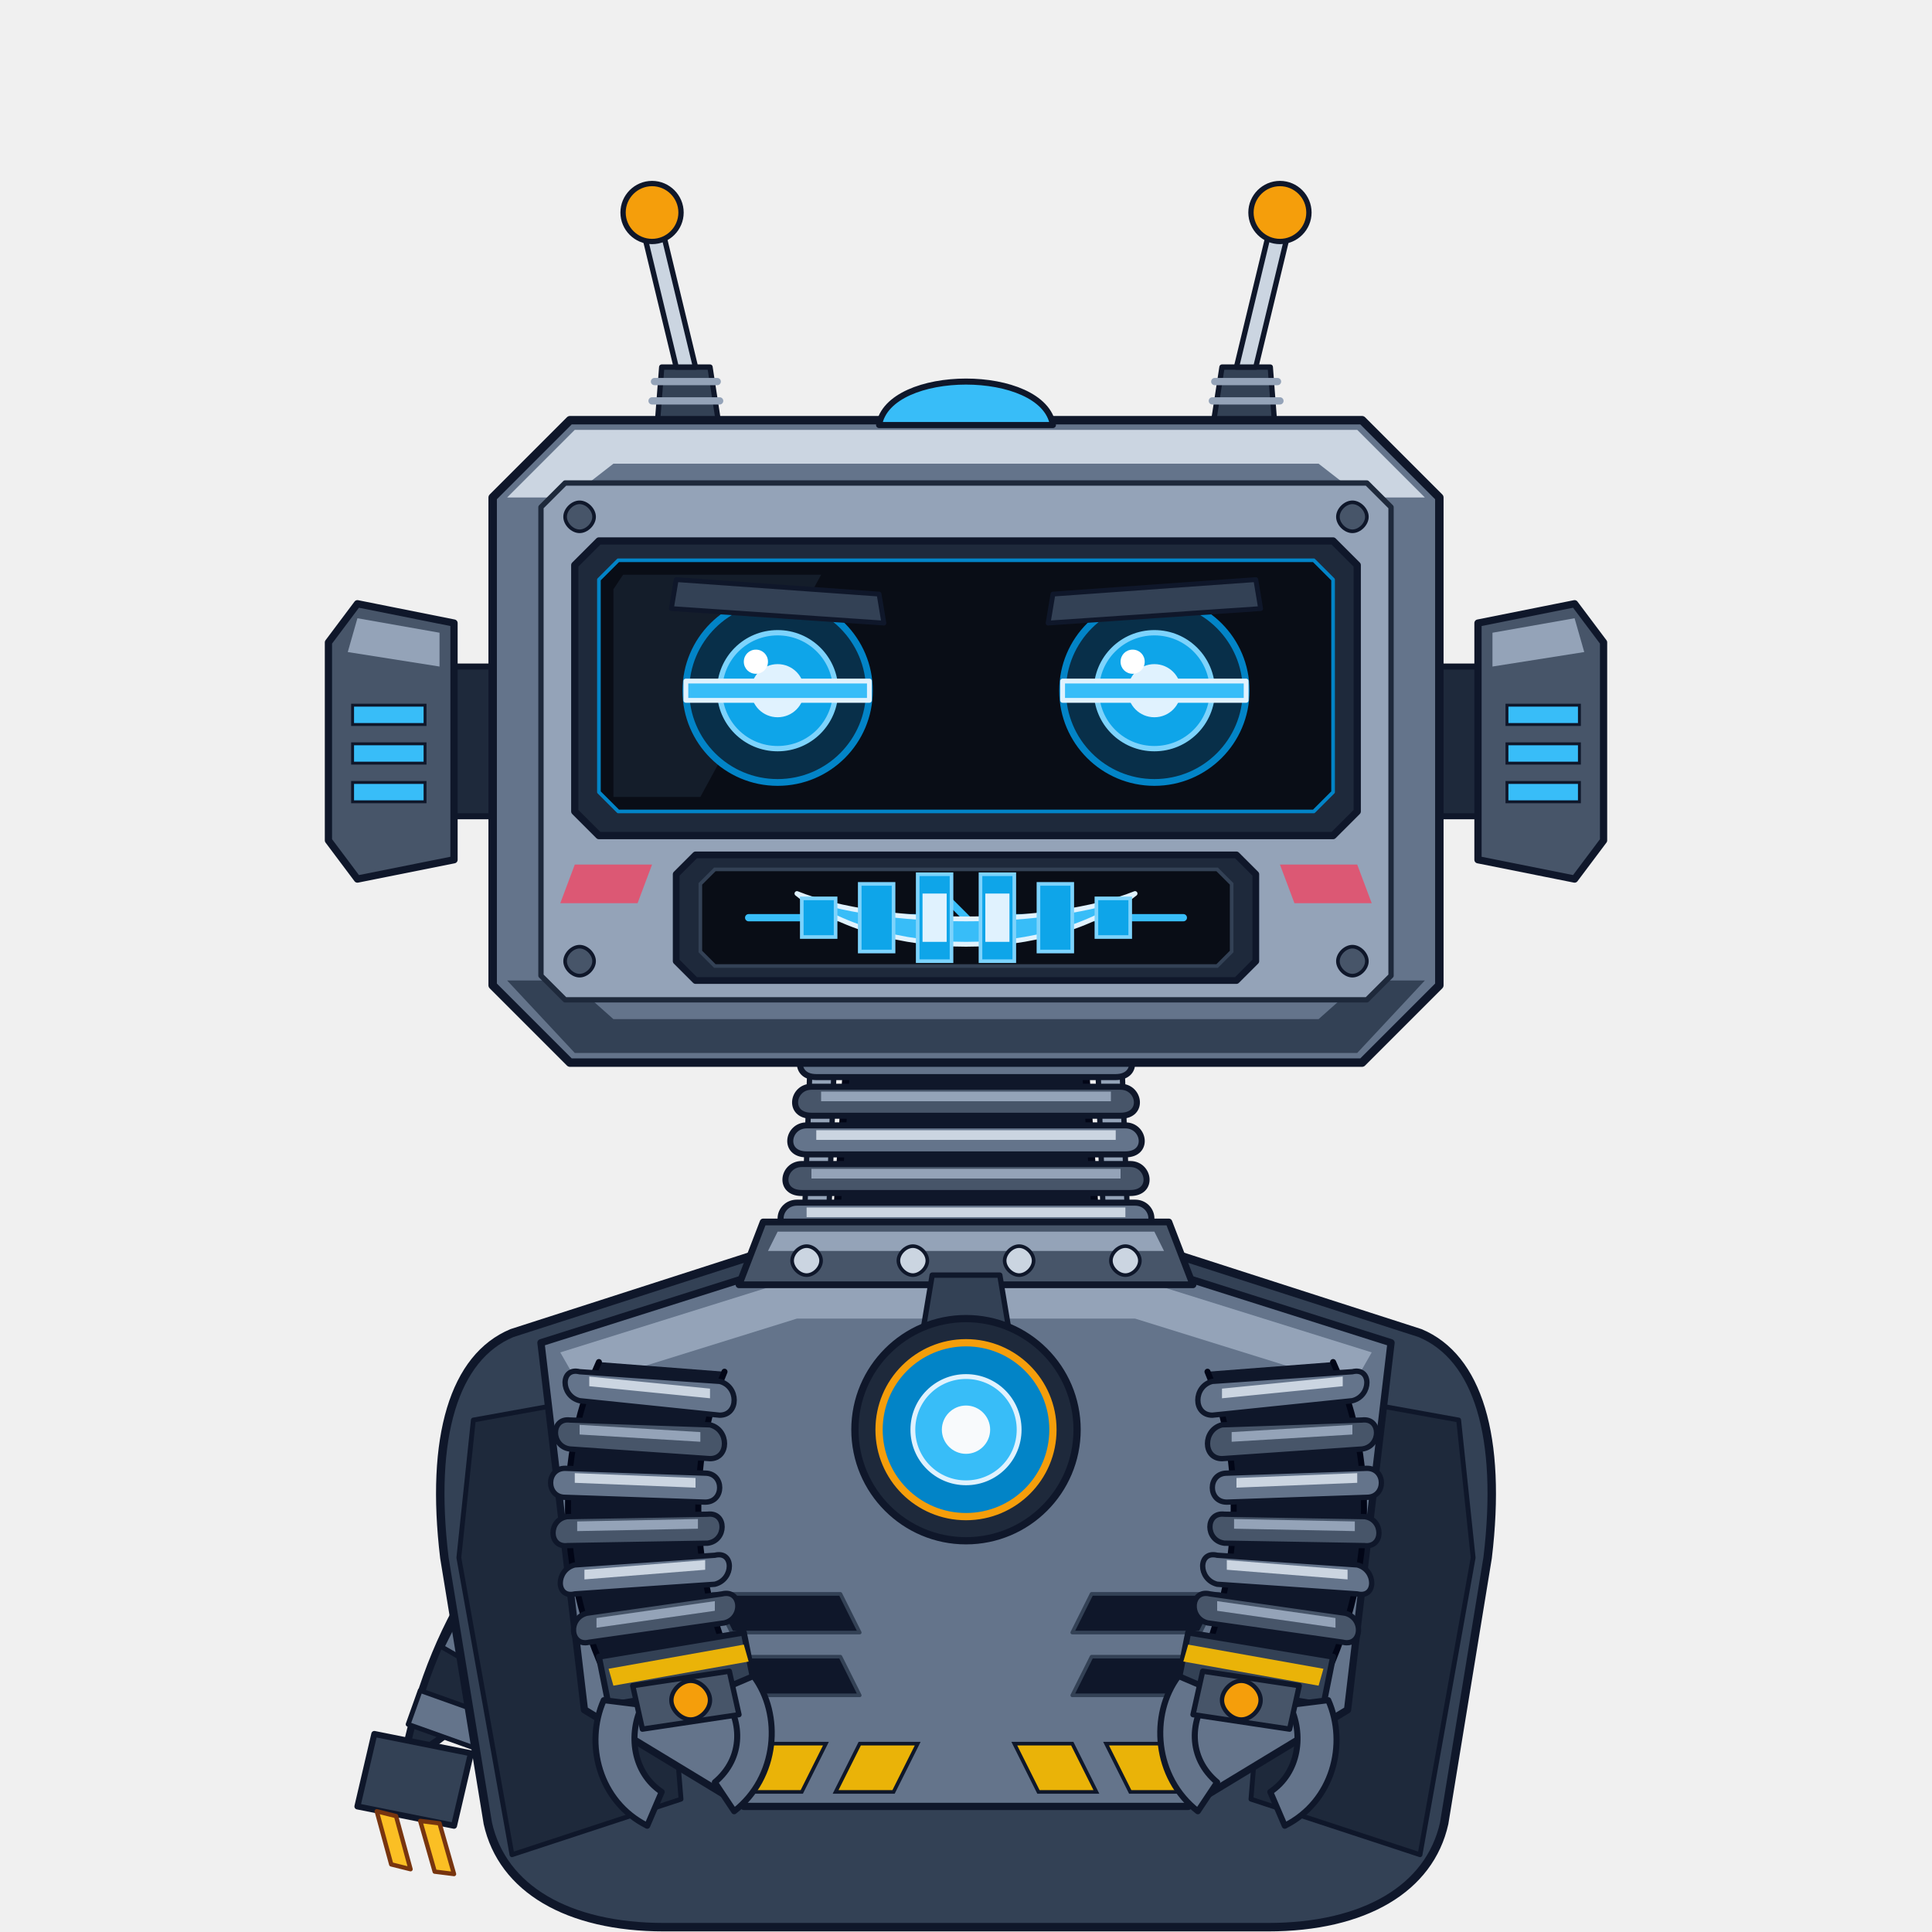
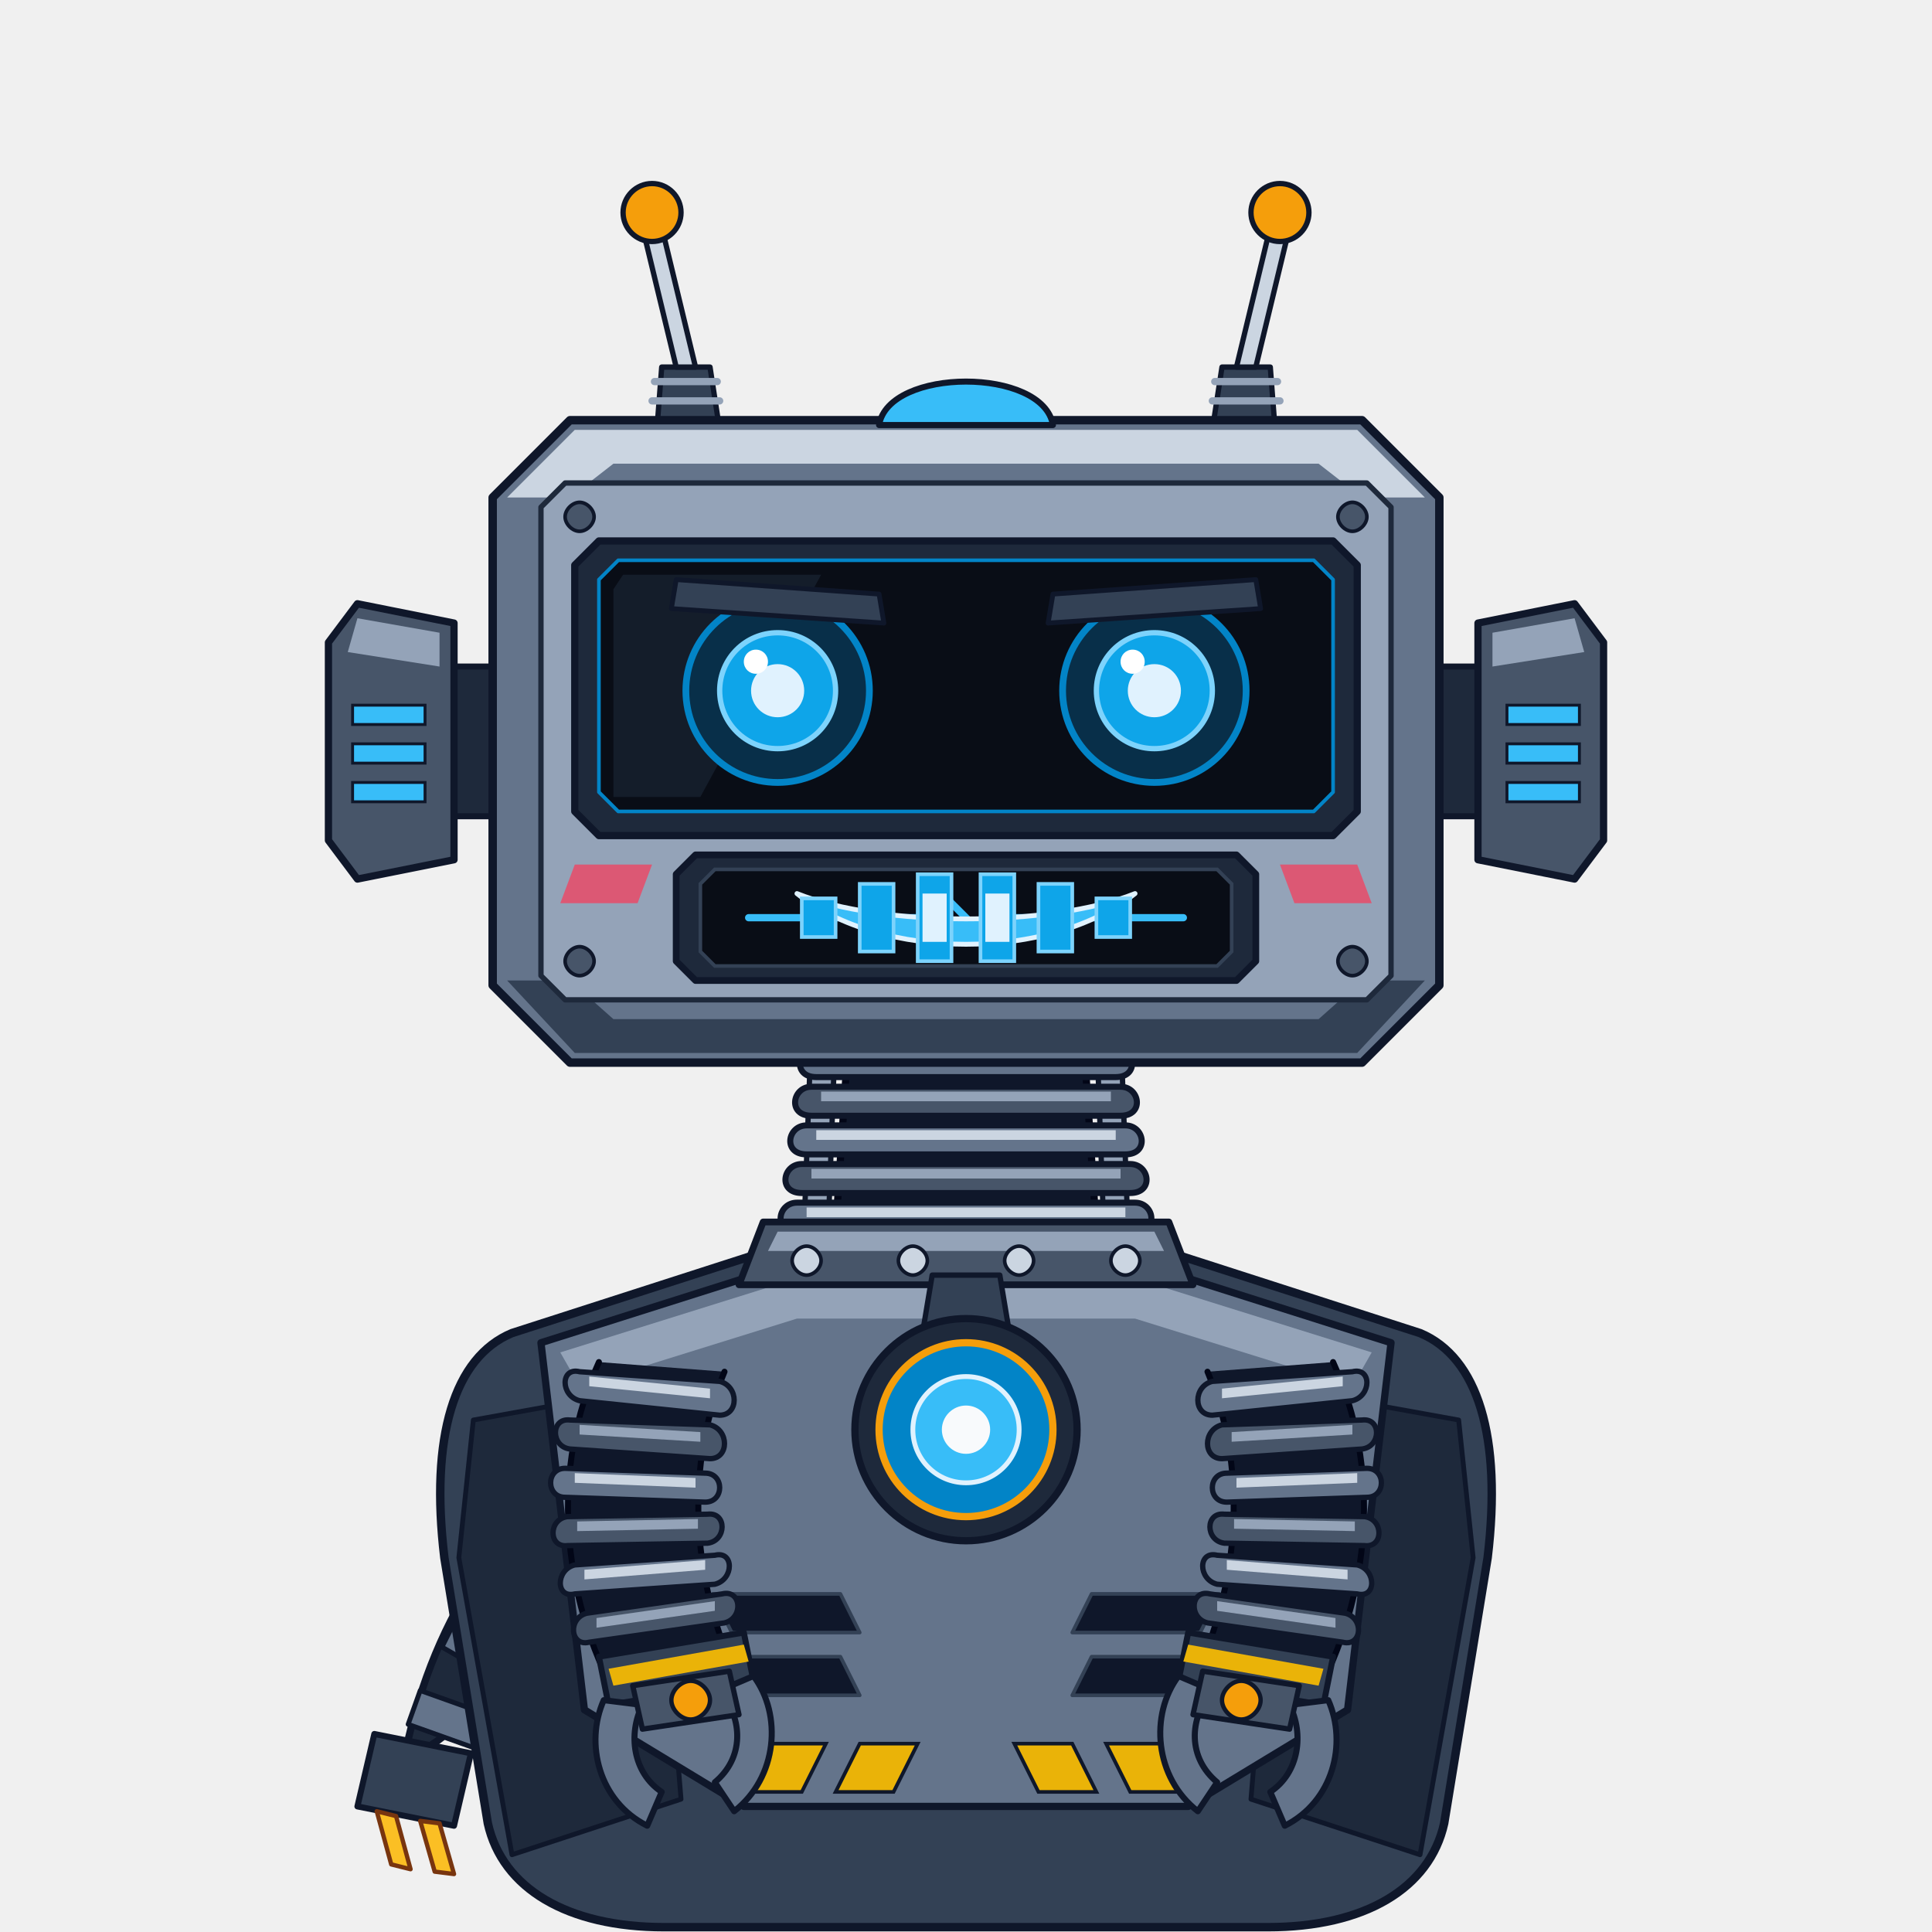
<svg xmlns="http://www.w3.org/2000/svg" width="800" height="800" viewBox="0 0 800 800">
  <g id="Layer_1" data-name="Layer 1">
    <g id="Tail_Group" data-name="Tail_Group [Follow {yaw: -8; pitch: 4}] [Sway {pivot: top; range: 18; stiffness: 0.12; damping: 0.82}]">
      <path id="Tail_Cable" d="M255 595 C210 625 180 668 168 725 C184 730 215 682 268 625 Z" fill="#1e293b" stroke="#0f172a" stroke-width="3" stroke-linecap="round" stroke-linejoin="round" />
      <path id="Tail_Ring_1" d="M232 612 L254 632 L244 644 L222 624 Z" fill="#64748b" stroke="#0f172a" stroke-width="2" stroke-linecap="round" stroke-linejoin="round" />
      <path id="Tail_Ring_2" d="M210 638 L234 656 L225 669 L201 651 Z" fill="#64748b" stroke="#0f172a" stroke-width="2" stroke-linecap="round" stroke-linejoin="round" />
      <path id="Tail_Ring_3" d="M190 668 L216 683 L209 697 L183 682 Z" fill="#64748b" stroke="#0f172a" stroke-width="2" stroke-linecap="round" stroke-linejoin="round" />
      <path id="Tail_Ring_4" d="M174 700 L202 710 L197 724 L169 714 Z" fill="#64748b" stroke="#0f172a" stroke-width="2" stroke-linecap="round" stroke-linejoin="round" />
      <path id="Tail_Tuft_Socket" d="M155 718 L195 726 L188 756 L148 748 Z" fill="#334155" stroke="#0f172a" stroke-width="2.5" stroke-linecap="round" stroke-linejoin="round" />
      <path id="Tail_Tuft_Prongs" d="M156 750 L162 772 L170 774 L164 752 Z M174 754 L180 775 L188 776 L182 755 Z" fill="#fbbf24" stroke="#78350f" stroke-width="1.8" stroke-linecap="round" stroke-linejoin="round" />
    </g>
    <g id="Body_Group" data-name="Body_Group [Idle {breathe: 0.018; period: 3.8s; pivot: bottom}] [Bounce {height: 2.5; speed: 15; squash: 0.015; pivot: bottom}]">
      <g id="Neck_Group" data-name="Neck_Group [Follow {yaw: 2.5; pitch: 2; roll: 1; pivot: bottom}]">
        <path id="Neck_Pistons" d="M336 425 L346 425 L342 535 L332 535 Z M454 425 L464 425 L468 535 L458 535 Z" fill="#94a3b8" stroke="#0f172a" stroke-width="2.2" stroke-linecap="round" stroke-linejoin="round" />
        <path id="Neck_Spine_Core" d="M352 420 L448 420 L456 540 L344 540 Z" fill="#0f172a" stroke="#020617" stroke-width="3" stroke-linecap="round" stroke-linejoin="round" />
        <g id="Neck_Ring_1_Group" data-name="Neck_Ring_1_Group [Follow {yaw: 3.5; pitch: 3; roll: 1.8; pivot: bottom}]">
          <path id="Neck_Ring_1" d="M338 434 C330 434 328 446 338 446 L462 446 C472 446 470 434 462 434 Z" fill="#64748b" stroke="#0f172a" stroke-width="2.5" stroke-linecap="round" stroke-linejoin="round" />
          <path id="Neck_Highlight_1" d="M342 436 L458 436 L458 440 L342 440 Z" fill="#cbd5e1" />
        </g>
        <g id="Neck_Ring_2_Group" data-name="Neck_Ring_2_Group [Follow {yaw: 2.8; pitch: 2.4; roll: 1.4; pivot: bottom}]">
          <path id="Neck_Ring_2" d="M336 450 C328 450 326 462 336 462 L464 462 C474 462 472 450 464 450 Z" fill="#475569" stroke="#0f172a" stroke-width="2.5" stroke-linecap="round" stroke-linejoin="round" />
          <path id="Neck_Highlight_2" d="M340 452 L460 452 L460 456 L340 456 Z" fill="#94a3b8" />
        </g>
        <g id="Neck_Ring_3_Group" data-name="Neck_Ring_3_Group [Follow {yaw: 2.1; pitch: 1.8; roll: 1.0; pivot: bottom}]">
          <path id="Neck_Ring_3" d="M334 466 C326 466 324 478 334 478 L466 478 C476 478 474 466 466 466 Z" fill="#64748b" stroke="#0f172a" stroke-width="2.5" stroke-linecap="round" stroke-linejoin="round" />
          <path id="Neck_Highlight_3" d="M338 468 L462 468 L462 472 L338 472 Z" fill="#cbd5e1" />
        </g>
        <g id="Neck_Ring_4_Group" data-name="Neck_Ring_4_Group [Follow {yaw: 1.4; pitch: 1.2; roll: 0.7; pivot: bottom}]">
          <path id="Neck_Ring_4" d="M332 482 C324 482 322 494 332 494 L468 494 C478 494 476 482 468 482 Z" fill="#475569" stroke="#0f172a" stroke-width="2.5" stroke-linecap="round" stroke-linejoin="round" />
          <path id="Neck_Highlight_4" d="M336 484 L464 484 L464 488 L336 488 Z" fill="#94a3b8" />
        </g>
        <g id="Neck_Ring_5_Group" data-name="Neck_Ring_5_Group [Follow {yaw: 0.7; pitch: 0.6; roll: 0.3; pivot: bottom}]">
          <path id="Neck_Ring_5" d="M330 498 C322 498 320 510 330 510 L470 510 C480 510 478 498 470 498 Z" fill="#64748b" stroke="#0f172a" stroke-width="2.5" stroke-linecap="round" stroke-linejoin="round" />
          <path id="Neck_Highlight_5" d="M334 500 L466 500 L466 504 L334 504 Z" fill="#cbd5e1" />
        </g>
      </g>
      <path id="Body" d="M330 514 L470 514 L588 552 C612 562 622 595 616 645 L598 755 C592 782 565 798 525 798 L275 798 C235 798 208 782 202 755 L184 645 C178 595 188 562 212 552 Z" fill="#334155" stroke="#0f172a" stroke-width="3.5" stroke-linecap="round" stroke-linejoin="round" />
      <path id="Body_Spot_Left" d="M196 588 L268 575 L282 745 L212 768 L190 645 Z" fill="#1e293b" stroke="#0f172a" stroke-width="2" stroke-linejoin="round" />
      <path id="Body_Spot_Right" d="M604 588 L532 575 L518 745 L588 768 L610 645 Z" fill="#1e293b" stroke="#0f172a" stroke-width="2" stroke-linejoin="round" />
      <path id="Body_Chest_Plate" d="M224 556 L325 524 L475 524 L576 556 L558 708 L492 748 L308 748 L242 708 Z" fill="#64748b" stroke="#0f172a" stroke-width="3" stroke-linecap="round" stroke-linejoin="round" />
      <path id="Body_Chest_Bevel" d="M232 560 L328 530 L472 530 L568 560 L560 574 L470 546 L330 546 L240 574 Z" fill="#94a3b8" />
      <path id="Body_Chest_Vents" d="M295 660 L348 660 L356 676 L303 676 Z M295 686 L348 686 L356 702 L303 702 Z M505 660 L452 660 L444 676 L497 676 Z M505 686 L452 686 L444 702 L497 702 Z" fill="#0f172a" stroke="#334155" stroke-width="1.5" stroke-linecap="round" stroke-linejoin="round" />
      <path id="Body_Hazard_Stripes" d="M318 722 L342 722 L332 742 L308 742 Z M356 722 L380 722 L370 742 L346 742 Z M420 722 L444 722 L454 742 L430 742 Z M458 722 L482 722 L492 742 L468 742 Z" fill="#eab308" stroke="#0f172a" stroke-width="1.5" stroke-miterlimit="10" />
      <g id="Arm_Left_Group" data-name="Arm_Left_Group [Follow {yaw: 2; pitch: 1}] [Sway {pivot: top; range: 3.2; stiffness: 0.22; damping: 0.82}]">
        <path id="Arm_Left" d="M248 564 C228 608 232 660 256 704 L304 692 C286 652 284 606 300 568" fill="#0f172a" stroke="#020617" stroke-width="2.5" stroke-linecap="round" stroke-linejoin="round" />
        <path id="Arm_Left_Ring_1" d="M240 568 C232 566 232 578 240 580 L298 586 C306 586 306 574 298 572 Z" fill="#64748b" stroke="#0f172a" stroke-width="2.2" stroke-linecap="round" stroke-linejoin="round" />
        <path id="Arm_Left_Spec_1" d="M244 570 L294 575 L294 579 L244 574 Z" fill="#cbd5e1" />
        <path id="Arm_Left_Ring_2" d="M236 588 C228 587 228 599 236 600 L294 604 C302 604 302 592 294 590 Z" fill="#475569" stroke="#0f172a" stroke-width="2.2" stroke-linecap="round" stroke-linejoin="round" />
        <path id="Arm_Left_Spec_2" d="M240 590 L290 593 L290 597 L240 594 Z" fill="#94a3b8" />
        <path id="Arm_Left_Ring_3" d="M234 608 C226 608 226 620 234 620 L292 622 C300 622 300 610 292 610 Z" fill="#64748b" stroke="#0f172a" stroke-width="2.2" stroke-linecap="round" stroke-linejoin="round" />
        <path id="Arm_Left_Spec_3" d="M238 610 L288 612 L288 616 L238 614 Z" fill="#cbd5e1" />
        <path id="Arm_Left_Ring_4" d="M235 628 C227 629 227 641 235 640 L293 639 C301 638 301 626 293 627 Z" fill="#475569" stroke="#0f172a" stroke-width="2.2" stroke-linecap="round" stroke-linejoin="round" />
        <path id="Arm_Left_Spec_4" d="M239 630 L289 629 L289 633 L239 634 Z" fill="#94a3b8" />
        <path id="Arm_Left_Ring_5" d="M238 648 C230 650 230 662 238 660 L296 656 C304 654 304 642 296 644 Z" fill="#64748b" stroke="#0f172a" stroke-width="2.2" stroke-linecap="round" stroke-linejoin="round" />
        <path id="Arm_Left_Spec_5" d="M242 650 L292 646 L292 650 L242 654 Z" fill="#cbd5e1" />
        <path id="Arm_Left_Ring_6" d="M243 668 C235 670 236 682 244 680 L300 672 C308 670 307 658 299 660 Z" fill="#475569" stroke="#0f172a" stroke-width="2.2" stroke-linecap="round" stroke-linejoin="round" />
        <path id="Arm_Left_Spec_6" d="M247 670 L296 663 L296 667 L247 674 Z" fill="#94a3b8" />
        <path id="Arm_Left_Wrist" d="M248 686 L308 676 L312 696 L252 706 Z" fill="#334155" stroke="#0f172a" stroke-width="2.5" stroke-linecap="round" stroke-linejoin="round" />
        <path id="Arm_Left_Wrist_Band" d="M252 691 L308 681 L310 688 L254 698 Z" fill="#eab308" />
        <path id="Hand_Left_Pincers" d="M250 704 C242 722 248 746 268 756 L274 742 C262 734 260 718 266 706 Z M312 694 C324 710 322 736 304 750 L296 738 C308 728 308 712 298 700 Z" fill="#64748b" stroke="#0f172a" stroke-width="2.5" stroke-linecap="round" stroke-linejoin="round" />
        <path id="Hand_Left_Hub" d="M262 698 L302 692 L306 710 L266 716 Z" fill="#475569" stroke="#0f172a" stroke-width="2.2" stroke-linecap="round" stroke-linejoin="round" />
        <path id="Hand_Left_Bolt" d="M278 704 C278 700 282 696 286 696 C290 696 294 700 294 704 C294 708 290 712 286 712 C282 712 278 708 278 704 Z" fill="#f59e0b" stroke="#0f172a" stroke-width="1.8" stroke-miterlimit="10" />
      </g>
      <g id="Arm_Right_Group" data-name="Arm_Right_Group [Follow {yaw: 2; pitch: 1}] [Sway {pivot: top; range: 3.2; stiffness: 0.22; damping: 0.82}]">
        <path id="Arm_Right" d="M552 564 C572 608 568 660 544 704 L496 692 C514 652 516 606 500 568" fill="#0f172a" stroke="#020617" stroke-width="2.5" stroke-linecap="round" stroke-linejoin="round" />
        <path id="Arm_Right_Ring_1" d="M560 568 C568 566 568 578 560 580 L502 586 C494 586 494 574 502 572 Z" fill="#64748b" stroke="#0f172a" stroke-width="2.2" stroke-linecap="round" stroke-linejoin="round" />
        <path id="Arm_Right_Spec_1" d="M556 570 L506 575 L506 579 L556 574 Z" fill="#cbd5e1" />
        <path id="Arm_Right_Ring_2" d="M564 588 C572 587 572 599 564 600 L506 604 C498 604 498 592 506 590 Z" fill="#475569" stroke="#0f172a" stroke-width="2.2" stroke-linecap="round" stroke-linejoin="round" />
        <path id="Arm_Right_Spec_2" d="M560 590 L510 593 L510 597 L560 594 Z" fill="#94a3b8" />
        <path id="Arm_Right_Ring_3" d="M566 608 C574 608 574 620 566 620 L508 622 C500 622 500 610 508 610 Z" fill="#64748b" stroke="#0f172a" stroke-width="2.2" stroke-linecap="round" stroke-linejoin="round" />
        <path id="Arm_Right_Spec_3" d="M562 610 L512 612 L512 616 L562 614 Z" fill="#cbd5e1" />
        <path id="Arm_Right_Ring_4" d="M565 628 C573 629 573 641 565 640 L507 639 C499 638 499 626 507 627 Z" fill="#475569" stroke="#0f172a" stroke-width="2.2" stroke-linecap="round" stroke-linejoin="round" />
        <path id="Arm_Right_Spec_4" d="M561 630 L511 629 L511 633 L561 634 Z" fill="#94a3b8" />
        <path id="Arm_Right_Ring_5" d="M562 648 C570 650 570 662 562 660 L504 656 C496 654 496 642 504 644 Z" fill="#64748b" stroke="#0f172a" stroke-width="2.2" stroke-linecap="round" stroke-linejoin="round" />
        <path id="Arm_Right_Spec_5" d="M558 650 L508 646 L508 650 L558 654 Z" fill="#cbd5e1" />
        <path id="Arm_Right_Ring_6" d="M557 668 C565 670 564 682 556 680 L500 672 C492 670 493 658 501 660 Z" fill="#475569" stroke="#0f172a" stroke-width="2.2" stroke-linecap="round" stroke-linejoin="round" />
        <path id="Arm_Right_Spec_6" d="M553 670 L504 663 L504 667 L553 674 Z" fill="#94a3b8" />
        <path id="Arm_Right_Wrist" d="M552 686 L492 676 L488 696 L548 706 Z" fill="#334155" stroke="#0f172a" stroke-width="2.5" stroke-linecap="round" stroke-linejoin="round" />
        <path id="Arm_Right_Wrist_Band" d="M548 691 L492 681 L490 688 L546 698 Z" fill="#eab308" />
        <path id="Hand_Right_Pincers" d="M550 704 C558 722 552 746 532 756 L526 742 C538 734 540 718 534 706 Z M488 694 C476 710 478 736 496 750 L504 738 C492 728 492 712 502 700 Z" fill="#64748b" stroke="#0f172a" stroke-width="2.5" stroke-linecap="round" stroke-linejoin="round" />
        <path id="Hand_Right_Hub" d="M538 698 L498 692 L494 710 L534 716 Z" fill="#475569" stroke="#0f172a" stroke-width="2.2" stroke-linecap="round" stroke-linejoin="round" />
        <path id="Hand_Right_Bolt" d="M522 704 C522 700 518 696 514 696 C510 696 506 700 506 704 C506 708 510 712 514 712 C518 712 522 708 522 704 Z" fill="#f59e0b" stroke="#0f172a" stroke-width="1.8" stroke-miterlimit="10" />
      </g>
      <g id="Collar_Group" data-name="Collar_Group [Follow {yaw: 3; pitch: 2; roll: 1.5; pivot: center}]">
        <path id="Collar_Flange_Base" d="M316 506 L484 506 L494 532 L306 532 Z" fill="#475569" stroke="#0f172a" stroke-width="2.8" stroke-linecap="round" stroke-linejoin="round" />
        <path id="Collar_Flange_Highlight" d="M322 510 L478 510 L482 518 L318 518 Z" fill="#94a3b8" />
        <path id="Collar_Flange_Bolts" d="M328 522 C328 519 331 516 334 516 C337 516 340 519 340 522 C340 525 337 528 334 528 C331 528 328 525 328 522 Z M372 522 C372 519 375 516 378 516 C381 516 384 519 384 522 C384 525 381 528 378 528 C375 528 372 525 372 522 Z M416 522 C416 519 419 516 422 516 C425 516 428 519 428 522 C428 525 425 528 422 528 C419 528 416 525 416 522 Z M460 522 C460 519 463 516 466 516 C469 516 472 519 472 522 C472 525 469 528 466 528 C463 528 460 525 460 522 Z" fill="#cbd5e1" stroke="#0f172a" stroke-width="1.5" stroke-miterlimit="10" />
      </g>
      <g id="Chest_Accessory_Group" data-name="Chest_Accessory_Group [Follow {yaw: 3; pitch: 2; pivot: center}] [Bounce {height: 2; speed: 18; squash: -0.06; pivot: center}]">
        <path id="Chest_Core_Strut" d="M386 528 L414 528 L418 552 L382 552 Z" fill="#334155" stroke="#0f172a" stroke-width="2.2" stroke-linecap="round" stroke-linejoin="round" />
        <path id="Chest_Core_Outer" d="M354 592 C354 566.6 374.6 546 400 546 C425.4 546 446 566.6 446 592 C446 617.4 425.4 638 400 638 C374.6 638 354 617.4 354 592 Z" fill="#1e293b" stroke="#0f172a" stroke-width="3" stroke-miterlimit="10" />
        <path id="Chest_Core_Ring" d="M364 592 C364 572.1 380.1 556 400 556 C419.9 556 436 572.1 436 592 C436 611.9 419.9 628 400 628 C380.1 628 364 611.9 364 592 Z" fill="#0284c7" stroke="#f59e0b" stroke-width="3" stroke-miterlimit="10" />
        <path id="Chest_Core_Glow" d="M378 592 C378 579.8 387.8 570 400 570 C412.2 570 422 579.8 422 592 C422 604.2 412.2 614 400 614 C387.8 614 378 604.2 378 592 Z" fill="#38bdf8" stroke="#e0f2fe" stroke-width="2" stroke-miterlimit="10" />
        <path id="Chest_Core_Clapper" d="M390 592 C390 586.5 394.5 582 400 582 C405.5 582 410 586.5 410 592 C410 597.5 405.5 602 400 602 C394.5 602 390 597.5 390 592 Z" fill="#f8fafc" />
      </g>
    </g>
    <g id="Head_Group" data-name="Head_Group [Follow {yaw: 16; pitch: 12; roll: 8; pivot: center}]">
      <g id="Top_Accessory_Left_Group" data-name="Top_Accessory_Left_Group [Sway {pivot: bottom; range: 13; stiffness: 0.18; damping: 0.78}]">
        <path id="Top_Accessory_Left_Mount" d="M272 178 L298 178 L294 152 L274 152 Z" fill="#334155" stroke="#0f172a" stroke-width="2.2" stroke-linecap="round" stroke-linejoin="round" />
        <path id="Top_Accessory_Left_Coil" d="M270 166 L298 166 M271 158 L297 158" fill="none" stroke="#94a3b8" stroke-width="3" stroke-linecap="round" stroke-linejoin="round" />
        <path id="Top_Accessory_Left_Rod" d="M280 152 L266 94 L274 94 L288 152 Z" fill="#cbd5e1" stroke="#0f172a" stroke-width="2.2" stroke-linecap="round" stroke-linejoin="round" />
        <path id="Top_Accessory_Left_Tip" d="M258 88 C258 81.4 263.4 76 270 76 C276.6 76 282 81.4 282 88 C282 94.6 276.6 100 270 100 C263.4 100 258 94.6 258 88 Z" fill="#f59e0b" stroke="#0f172a" stroke-width="2.2" stroke-miterlimit="10" />
      </g>
      <g id="Top_Accessory_Right_Group" data-name="Top_Accessory_Right_Group [Sway {pivot: bottom; range: 13; stiffness: 0.18; damping: 0.78}]">
        <path id="Top_Accessory_Right_Mount" d="M502 178 L528 178 L526 152 L506 152 Z" fill="#334155" stroke="#0f172a" stroke-width="2.2" stroke-linecap="round" stroke-linejoin="round" />
        <path id="Top_Accessory_Right_Coil" d="M502 166 L530 166 M503 158 L529 158" fill="none" stroke="#94a3b8" stroke-width="3" stroke-linecap="round" stroke-linejoin="round" />
        <path id="Top_Accessory_Right_Rod" d="M512 152 L526 94 L534 94 L520 152 Z" fill="#cbd5e1" stroke="#0f172a" stroke-width="2.2" stroke-linecap="round" stroke-linejoin="round" />
        <path id="Top_Accessory_Right_Tip" d="M518 88 C518 81.4 523.4 76 530 76 C536.6 76 542 81.4 542 88 C542 94.6 536.6 100 530 100 C523.4 100 518 94.6 518 88 Z" fill="#f59e0b" stroke="#0f172a" stroke-width="2.2" stroke-miterlimit="10" />
      </g>
      <g id="Ear_Left_Group" data-name="Ear_Left_Group [Sway {pivot: right; range: 3.5; stiffness: 0.35; damping: 0.88}]">
        <path id="Ear_Left_Mount" d="M188 276 L210 276 L210 338 L188 338 Z" fill="#1e293b" stroke="#0f172a" stroke-width="2.5" stroke-linecap="round" stroke-linejoin="round" />
        <path id="Ear_Left_Pod" d="M148 250 L188 258 L188 356 L148 364 L136 348 L136 266 Z" fill="#475569" stroke="#0f172a" stroke-width="3" stroke-linecap="round" stroke-linejoin="round" />
        <path id="Ear_Left_Highlight" d="M148 256 L182 262 L182 276 L144 270 Z" fill="#94a3b8" />
        <path id="Ear_Left_LEDs" d="M146 292 L176 292 L176 300 L146 300 Z M146 308 L176 308 L176 316 L146 316 Z M146 324 L176 324 L176 332 L146 332 Z" fill="#38bdf8" stroke="#0f172a" stroke-width="1.2" stroke-miterlimit="10" />
      </g>
      <g id="Ear_Right_Group" data-name="Ear_Right_Group [Sway {pivot: left; range: 3.5; stiffness: 0.35; damping: 0.88}]">
        <path id="Ear_Right_Mount" d="M590 276 L612 276 L612 338 L590 338 Z" fill="#1e293b" stroke="#0f172a" stroke-width="2.5" stroke-linecap="round" stroke-linejoin="round" />
        <path id="Ear_Right_Pod" d="M652 250 L612 258 L612 356 L652 364 L664 348 L664 266 Z" fill="#475569" stroke="#0f172a" stroke-width="3" stroke-linecap="round" stroke-linejoin="round" />
        <path id="Ear_Right_Highlight" d="M652 256 L618 262 L618 276 L656 270 Z" fill="#94a3b8" />
        <path id="Ear_Right_LEDs" d="M624 292 L654 292 L654 300 L624 300 Z M624 308 L654 308 L654 316 L624 316 Z M624 324 L654 324 L654 332 L624 332 Z" fill="#38bdf8" stroke="#0f172a" stroke-width="1.2" stroke-miterlimit="10" />
      </g>
      <g id="Head_Base_Group" data-name="Head_Base_Group">
        <path id="Head" d="M236 174 L564 174 L596 206 L596 408 L564 440 L236 440 L204 408 L204 206 Z" fill="#64748b" stroke="#0f172a" stroke-width="3.5" stroke-linecap="round" stroke-linejoin="round" />
        <path id="Head_Bevel_Top" d="M238 178 L562 178 L590 206 L564 206 L546 192 L254 192 L236 206 L210 206 Z" fill="#cbd5e1" />
        <path id="Head_Bevel_Bottom" d="M210 406 L236 406 L254 422 L546 422 L564 406 L590 406 L562 436 L238 436 Z" fill="#334155" />
        <path id="Head_Faceplate" d="M234 200 L566 200 L576 210 L576 404 L566 414 L234 414 L224 404 L224 210 Z" fill="#94a3b8" stroke="#1e293b" stroke-width="2.2" stroke-linecap="round" stroke-linejoin="round" />
        <path id="Head_Rivets" d="M234 214 C234 211 237 208 240 208 C243 208 246 211 246 214 C246 217 243 220 240 220 C237 220 234 217 234 214 Z M554 214 C554 211 557 208 560 208 C563 208 566 211 566 214 C566 217 563 220 560 220 C557 220 554 217 554 214 Z M234 398 C234 395 237 392 240 392 C243 392 246 395 246 398 C246 401 243 404 240 404 C237 404 234 401 234 398 Z M554 398 C554 395 557 392 560 392 C563 392 566 395 566 398 C566 401 563 404 560 404 C557 404 554 401 554 398 Z" fill="#475569" stroke="#0f172a" stroke-width="1.5" stroke-miterlimit="10" />
        <path id="Head_Visor_Bezel" d="M248 224 L552 224 L562 234 L562 336 L552 346 L248 346 L238 336 L238 234 Z" fill="#1e293b" stroke="#0f172a" stroke-width="3" stroke-linecap="round" stroke-linejoin="round" />
        <path id="Head_Visor_Glass" d="M256 232 L544 232 L552 240 L552 328 L544 336 L256 336 L248 328 L248 240 Z" fill="#090d16" stroke="#0284c7" stroke-width="1.5" stroke-linecap="round" stroke-linejoin="round" />
        <path id="Head_Visor_Glare" d="M258 238 L340 238 L290 330 L254 330 L254 244 Z" fill="#1e293b" opacity="0.55" />
      </g>
      <g id="Forelock_Group" data-name="Forelock_Group [Sway {pivot: top; range: 8; stiffness: 0.25; damping: 0.85}]">
        <path id="Forelock_Beacon" d="M364 176 C368 152 432 152 436 176 Z" fill="#38bdf8" stroke="#0f172a" stroke-width="2.5" stroke-linecap="round" stroke-linejoin="round" />
      </g>
-       <g id="Eye_Open_Left_Group" data-name="Eye_Open_Left_Group [Hide {when: blinkL &gt; 0.4}]">
+       <g id="Eye_Open_Left_Group" data-name="Eye_Open_Left_Group [Hide {when: isBlinkL}]">
        <path id="Eye_Open_Left" d="M284 286 C284 265 301 248 322 248 C343 248 360 265 360 286 C360 307 343 324 322 324 C301 324 284 307 284 286 Z" fill="#082f49" stroke="#0284c7" stroke-width="2.8" stroke-miterlimit="10" />
        <g id="Pupil_Left_Group" data-name="Pupil_Left_Group [Move {x: eyeX; y: eyeY; range: 6}]">
          <path id="Pupil_Left" d="M298 286 C298 272.7 308.7 262 322 262 C335.3 262 346 272.7 346 286 C346 299.3 335.3 310 322 310 C308.7 310 298 299.3 298 286 Z" fill="#0ea5e9" stroke="#7dd3fc" stroke-width="2.2" stroke-miterlimit="10" />
          <path id="Pupil_Left_Center" d="M311 286 C311 279.9 315.9 275 322 275 C328.1 275 333 279.9 333 286 C333 292.1 328.1 297 322 297 C315.9 297 311 292.1 311 286 Z" fill="#e0f2fe" />
          <path id="Pupil_Left_Glint1" d="M308 274 C308 271.2 310.2 269 313 269 C315.8 269 318 271.2 318 274 C318 276.8 315.8 279 313 279 C310.2 279 308 276.8 308 274 Z" fill="#ffffff" />
        </g>
      </g>
-       <g id="Eye_Open_Right_Group" data-name="Eye_Open_Right_Group [Hide {when: blinkR &gt; 0.4}]">
+       <g id="Eye_Open_Right_Group" data-name="Eye_Open_Right_Group [Hide {when: isBlinkR}]">
        <path id="Eye_Open_Right" d="M440 286 C440 265 457 248 478 248 C499 248 516 265 516 286 C516 307 499 324 478 324 C457 324 440 307 440 286 Z" fill="#082f49" stroke="#0284c7" stroke-width="2.8" stroke-miterlimit="10" />
        <g id="Pupil_Right_Group" data-name="Pupil_Right_Group [Move {x: eyeX; y: eyeY; range: 6}]">
          <path id="Pupil_Right" d="M454 286 C454 272.7 464.7 262 478 262 C491.3 262 502 272.7 502 286 C502 299.3 491.3 310 478 310 C464.7 310 454 299.3 454 286 Z" fill="#0ea5e9" stroke="#7dd3fc" stroke-width="2.2" stroke-miterlimit="10" />
          <path id="Pupil_Right_Center" d="M467 286 C467 279.9 471.9 275 478 275 C484.1 275 489 279.9 489 286 C489 292.1 484.1 297 478 297 C471.9 297 467 292.1 467 286 Z" fill="#e0f2fe" />
          <path id="Pupil_Right_Glint1" d="M464 274 C464 271.2 466.2 269 469 269 C471.8 269 474 271.2 474 274 C474 276.8 471.8 279 469 279 C466.2 279 464 276.8 464 274 Z" fill="#ffffff" />
        </g>
      </g>
-       <g id="Eye_Closed_Left_Group" data-name="Eye_Closed_Left_Group [Show {when: blinkL &gt; 0.4}]">
+       <g id="Eye_Closed_Left_Group" data-name="Eye_Closed_Left_Group [Show {when: isBlinkL}]" style="display: none;">
        <path id="Eye_Closed_Left" d="M284 282 L360 282 L360 290 L284 290 Z" fill="#38bdf8" stroke="#e0f2fe" stroke-width="2" stroke-linecap="round" stroke-linejoin="round" />
      </g>
-       <g id="Eye_Closed_Right_Group" data-name="Eye_Closed_Right_Group [Show {when: blinkR &gt; 0.4}]">
+       <g id="Eye_Closed_Right_Group" data-name="Eye_Closed_Right_Group [Show {when: isBlinkR}]" style="display: none;">
        <path id="Eye_Closed_Right" d="M440 282 L516 282 L516 290 L440 290 Z" fill="#38bdf8" stroke="#e0f2fe" stroke-width="2" stroke-linecap="round" stroke-linejoin="round" />
      </g>
      <g id="Brow_Left_Group" data-name="Brow_Left_Group [Move {y: browL; rangeY: -8}] [Rotate {param: browL; range: -6; pivot: center}]">
        <path id="Brow_Left" d="M278 252 L366 258 L364 246 L280 240 Z" fill="#334155" stroke="#0f172a" stroke-width="2" stroke-linecap="round" stroke-linejoin="round" />
      </g>
      <g id="Brow_Right_Group" data-name="Brow_Right_Group [Move {y: browR; rangeY: -8}] [Rotate {param: browR; range: 6; pivot: center}]">
        <path id="Brow_Right" d="M522 252 L434 258 L436 246 L520 240 Z" fill="#334155" stroke="#0f172a" stroke-width="2" stroke-linecap="round" stroke-linejoin="round" />
      </g>
      <g id="Face_Center_Group" data-name="Face_Center_Group [Dist {factor: 0.14}]">
        <path id="Face_Center" d="M288 354 L512 354 L520 362 L520 398 L512 406 L288 406 L280 398 L280 362 Z" fill="#1e293b" stroke="#0f172a" stroke-width="2.8" stroke-linecap="round" stroke-linejoin="round" />
        <path id="Face_Center_Screen" d="M296 360 L504 360 L510 366 L510 394 L504 400 L296 400 L290 394 L290 366 Z" fill="#090d16" stroke="#334155" stroke-width="1.5" stroke-miterlimit="10" />
        <g id="Mouth_Resting_Group" data-name="Mouth_Resting_Group [Hide {when: isMouthOpen || isSmiling}]">
          <path id="Mouth_Resting" d="M310 380 L382 380 L392 372 L408 388 L418 380 L490 380" fill="none" stroke="#38bdf8" stroke-width="3" stroke-linecap="round" stroke-linejoin="round" />
        </g>
        <g id="Mouth_Smile_Group" data-name="Mouth_Smile_Group [Show {when: isSmiling &amp;&amp; !isMouthOpen}] [Scale {y: smile; from: 0.90; to: 1.15; x: smile; fromx: 0.95; tox: 1.10; pivot: top}]">
          <path id="Mouth_Smile" d="M330 370 C365 398 435 398 470 370 C435 384 365 384 330 370 Z" fill="#38bdf8" stroke="#e0f2fe" stroke-width="2" stroke-linecap="round" stroke-linejoin="round" />
        </g>
        <g id="Mouth_Open_Group" data-name="Mouth_Open_Group [Show {when: isMouthOpen}] [Scale {y: mouthOpen; from: 0.25; to: 1.25; x: mouthOpen; fromx: 0.90; tox: 1.08; pivot: center}]">
          <path id="Mouth_Open" d="M332 372 L346 372 L346 388 L332 388 Z M356 366 L370 366 L370 394 L356 394 Z M380 362 L394 362 L394 398 L380 398 Z M406 362 L420 362 L420 398 L406 398 Z M430 366 L444 366 L444 394 L430 394 Z M454 372 L468 372 L468 388 L454 388 Z" fill="#0ea5e9" stroke="#7dd3fc" stroke-width="1.5" stroke-miterlimit="10" />
          <path id="Mouth_Tongue" d="M382 370 L392 370 L392 390 L382 390 Z M408 370 L418 370 L418 390 L408 390 Z" fill="#e0f2fe" />
        </g>
      </g>
      <g id="Cheeks_Group" data-name="Cheeks_Group [Show {when: isBlush}]">
        <path id="Cheeks_Blush_Left" d="M238 358 L270 358 L264 374 L232 374 Z" fill="#f43f5e" opacity="0.75" />
        <path id="Cheeks_Blush_Right" d="M530 358 L562 358 L568 374 L536 374 Z" fill="#f43f5e" opacity="0.75" />
      </g>
    </g>
  </g>
</svg>
